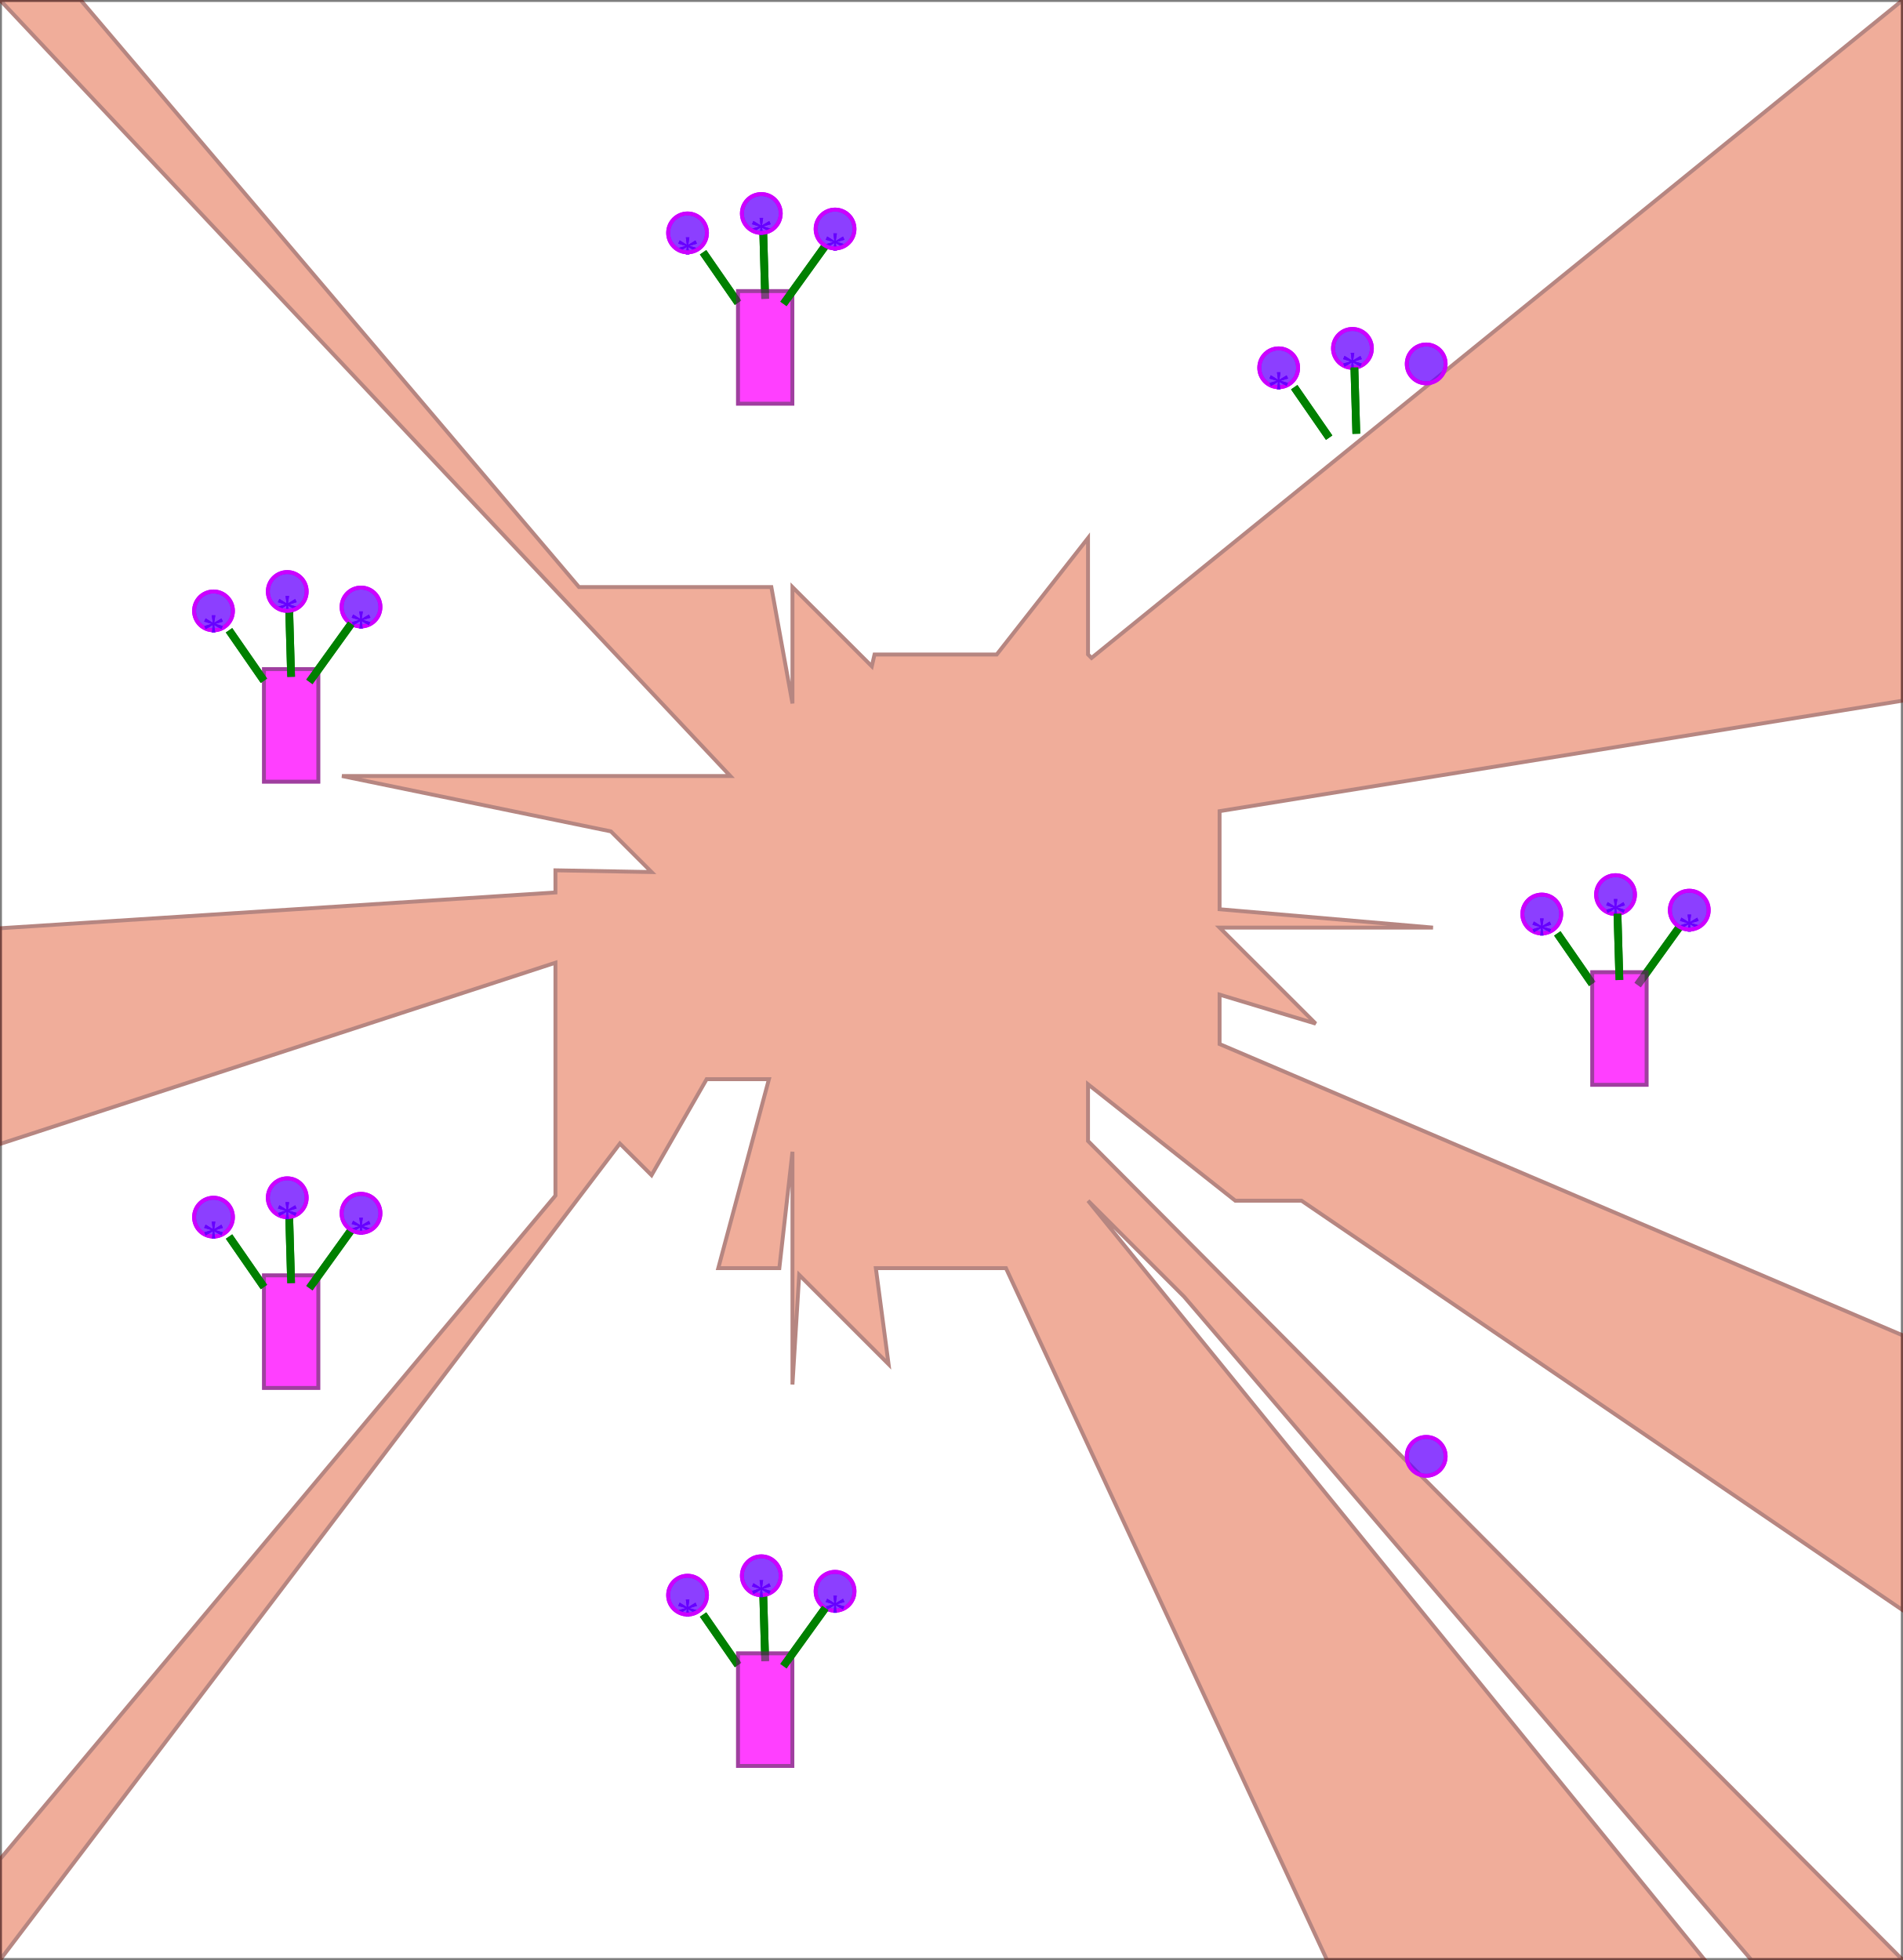
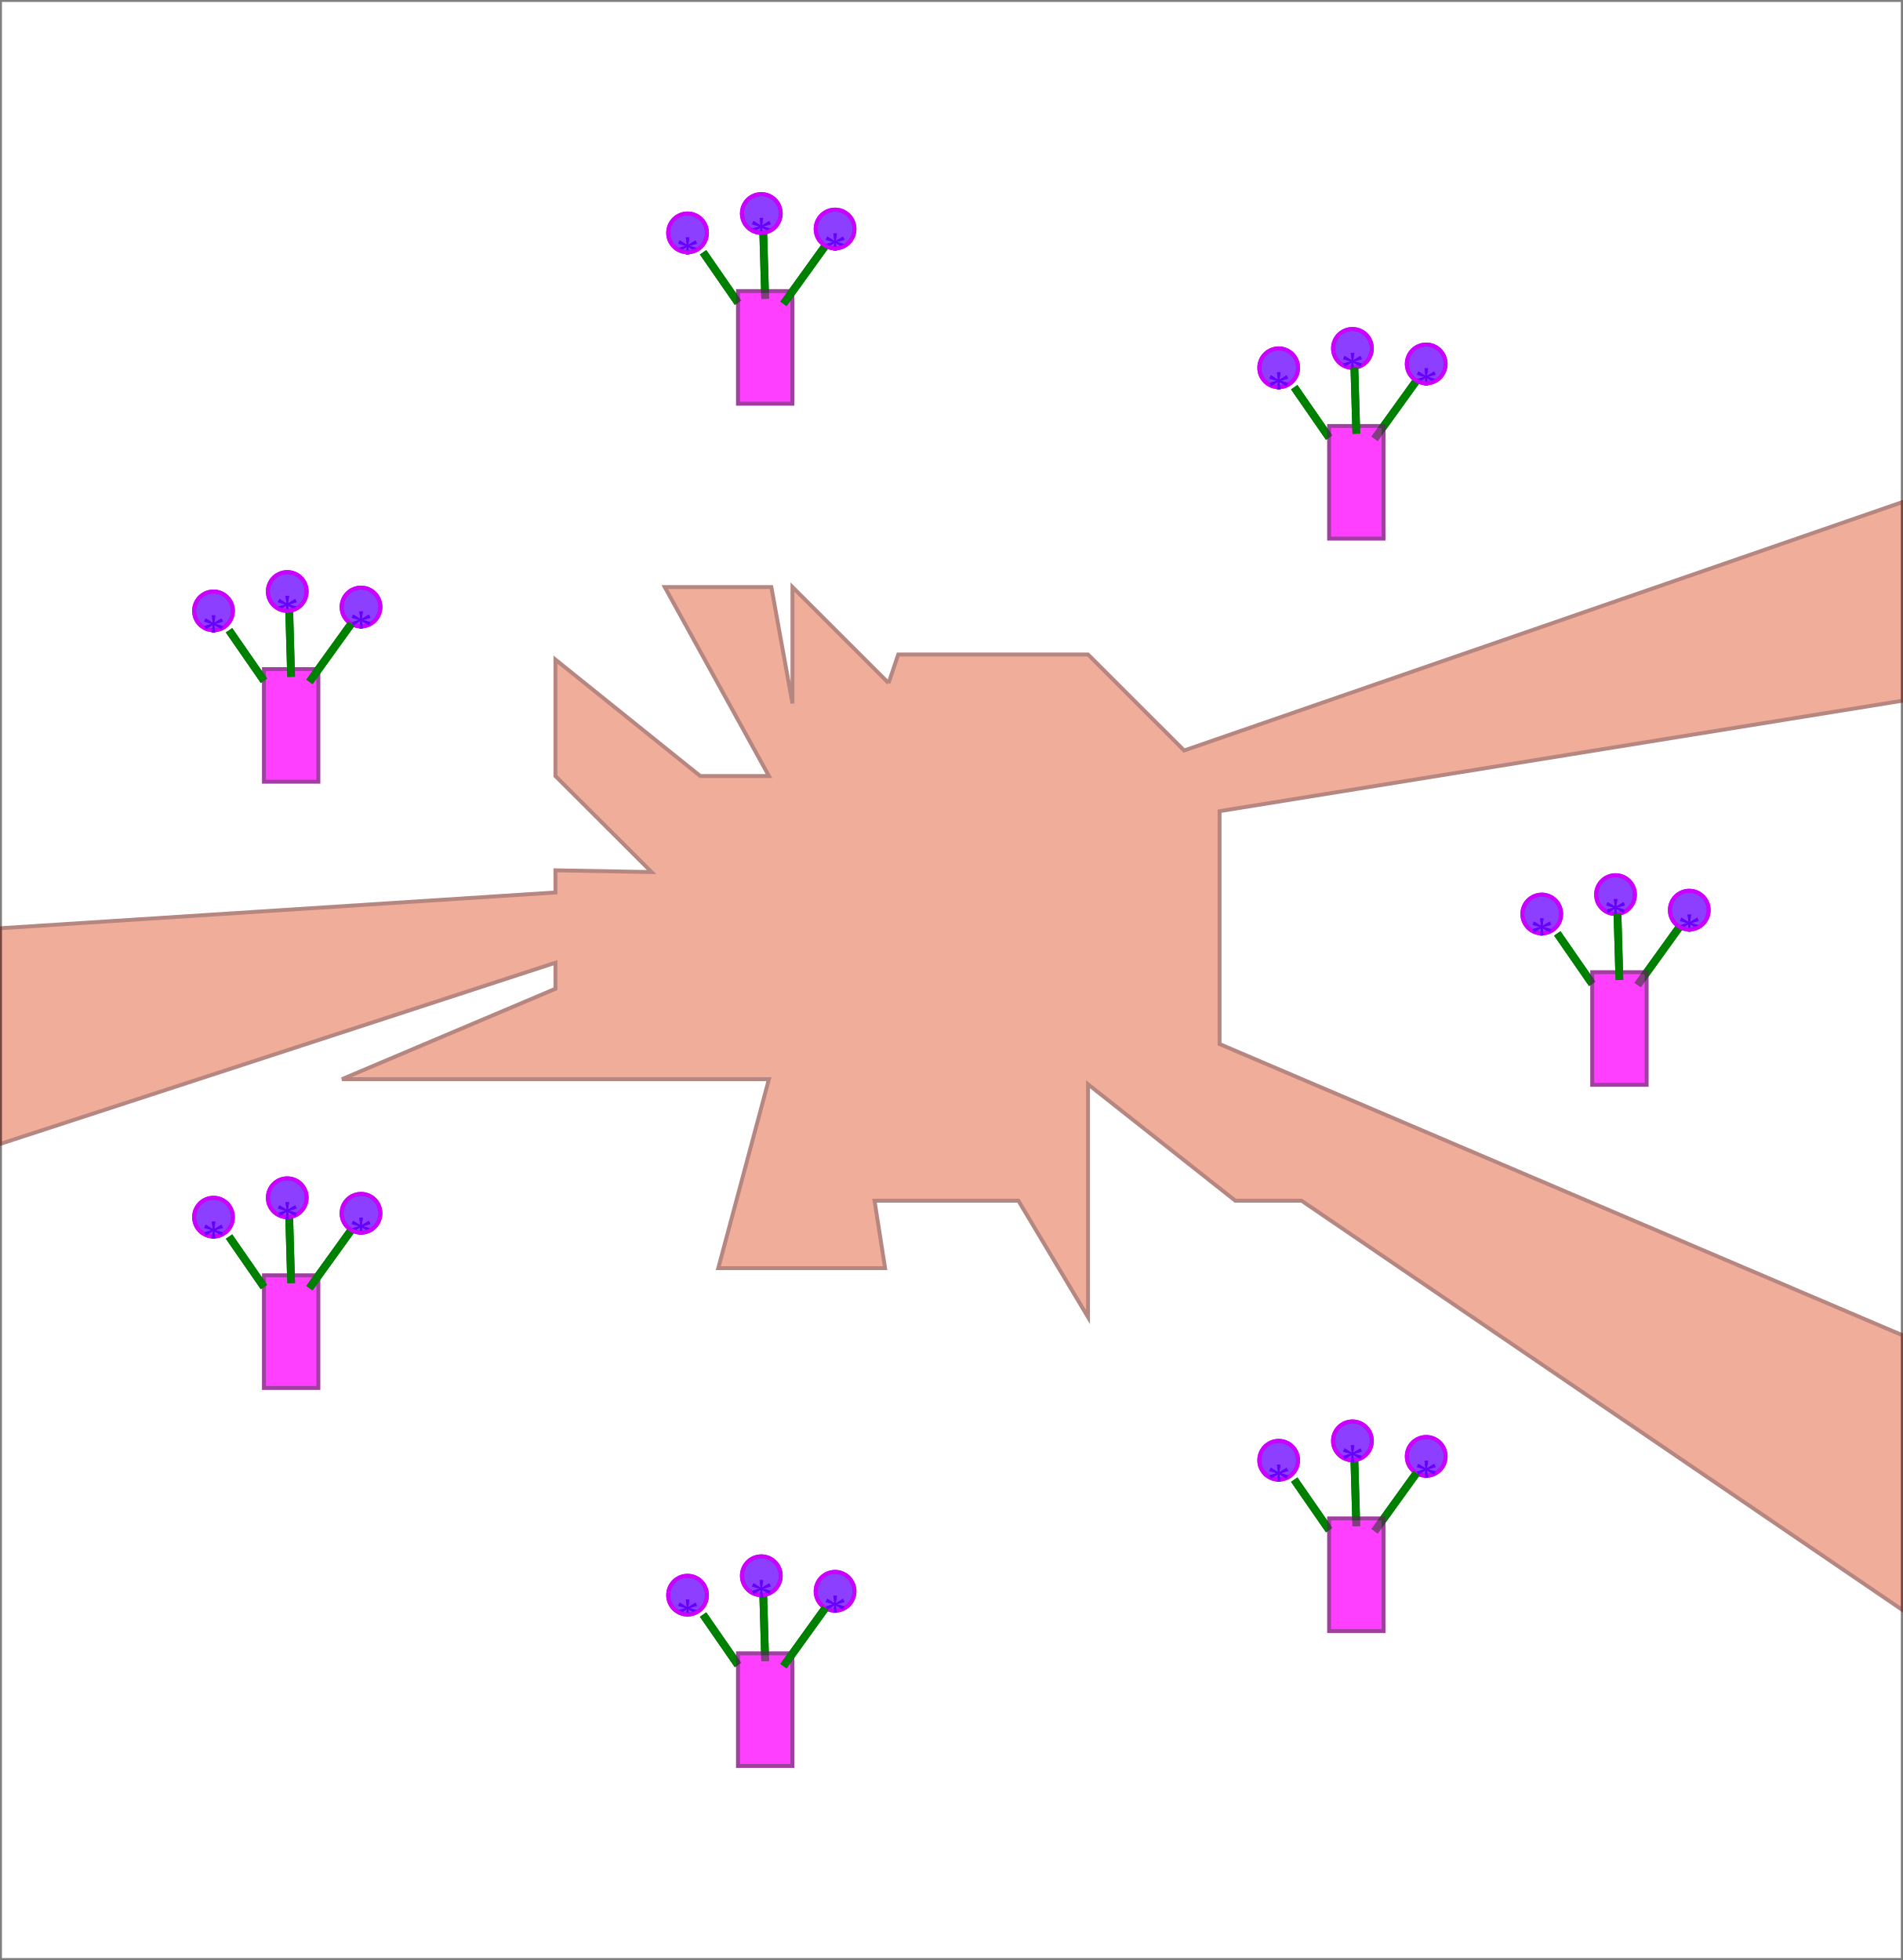
<svg xmlns="http://www.w3.org/2000/svg" version="1.1" viewBox="-12.174 -25.487 490.174 504.974">
  <rect id="-1" x="-12.174" y="-25.487" width="490.174" height="504.974" stroke="black" fill="none" opacity="0.5" />
-   <polygon points="130.91,199.99 130.91,198.74 155.67,199.19 145.19,188.71 75.92,174.45 130.91,174.45 168.22,174.45 175.96,174.45 -12.17,-25.49 8.58,-25.49 136.97,125.76 159.06,125.76 186.53,125.76 191.97,155.75 191.97,125.76 194.47,128.26 212.41,146.18 213.11,143.14 219.22,143.14 235.98,143.14 244.59,143.14 268.11,113.14 268.11,143.13 269.01,144.03 478.00,-25.48 478.00,71.59 478.00,90.35 478.00,103.83 478.00,155.03 302.00,183.50 302.00,208.77 356.98,213.50 302.01,213.50 324.19,235.67 326.76,238.24 302.00,230.77 302.00,243.50 478.00,318.56 478.00,389.37 323.11,283.86 306.05,283.86 268.11,253.87 268.11,268.48 477.99,479.49 478.01,479.49 439.01,479.49 292.86,308.59 268.12,283.87 426.99,479.49 367.19,479.49 329.67,479.49 246.97,301.24 215.83,301.24 213.45,301.24 216.73,325.98 193.70,302.97 191.97,331.22 191.97,301.26 191.97,301.23 191.97,271.25 188.59,301.24 172.86,301.24 185.91,252.55 169.86,252.55 155.67,277.29 153.34,274.96 147.51,269.14 -12.17,479.48 -12.17,479.49 -12.17,453.52 130.91,282.55 130.91,252.55 130.91,229.26 130.91,222.55 -12.17,269.25 -12.17,213.67 130.91,204.45 " style="fill:#e15b35ff; opacity:0.5; stroke:#6e0d04ff; stroke-width:1" />
+   <polygon points="130.91,199.99 130.91,198.74 130.91,198.74 155.67,199.19 145.19,188.71 145.19,188.71 145.19,188.71 130.91,174.45 130.91,174.45 130.91,174.45 130.91,144.45 130.91,144.45 168.22,174.45 174.73,174.45 174.73,174.45 174.73,174.45 175.96,174.45 175.96,174.45 175.96,174.45 178.31,174.45 178.31,174.45 178.31,174.45 185.91,174.45 185.91,174.45 159.07,125.76 186.53,125.76 186.53,125.76 191.97,155.75 191.97,125.76 191.97,125.76 191.97,125.76 194.47,128.26 194.48,128.26 194.48,128.26 212.41,146.18 212.41,146.18 212.41,146.18 216.73,150.49 216.73,150.50 219.22,143.14 235.98,143.14 235.98,143.14 235.98,143.14 244.59,143.14 244.59,143.14 244.59,143.14 259.30,143.14 259.30,143.14 259.30,143.14 268.11,143.14 268.11,143.14 268.11,143.14 269.01,144.03 269.01,144.03 269.01,144.03 285.50,160.51 285.50,160.51 285.50,160.51 289.64,164.64 289.64,164.64 289.64,164.65 292.87,167.87 292.87,167.87 478.00,103.84 478.00,155.03 478.00,155.03 302.00,183.50 302.00,208.77 302.00,208.77 302.00,208.77 302.00,213.50 302.00,213.50 302.00,213.50 302.00,229.30 302.00,229.30 302.00,229.30 302.00,230.77 302.00,230.77 302.00,230.77 302.00,243.50 302.00,243.50 478.00,318.56 478.00,389.37 478.00,389.37 323.11,283.86 306.05,283.86 306.05,283.86 268.11,253.87 268.11,268.19 268.11,268.19 268.11,268.19 268.11,268.48 268.11,268.48 268.11,268.48 268.11,279.65 268.11,279.65 268.11,279.65 268.11,283.86 268.11,283.86 268.11,283.87 268.11,313.86 268.11,313.86 250.17,283.86 238.91,283.86 238.91,283.86 238.91,283.86 213.11,283.86 213.11,283.86 215.83,301.24 213.45,301.24 213.45,301.24 213.45,301.24 193.81,301.24 193.81,301.24 193.81,301.24 191.97,301.24 191.97,301.24 191.97,301.24 188.59,301.24 188.59,301.24 188.59,301.24 172.86,301.24 172.86,301.24 185.91,252.55 169.86,252.55 169.86,252.55 169.86,252.55 167.29,252.55 167.29,252.55 167.29,252.55 160.11,252.55 160.11,252.55 160.11,252.55 156.02,252.55 156.02,252.55 156.02,252.55 150.22,252.55 150.22,252.55 150.21,252.55 130.91,252.55 130.91,252.55 130.91,252.55 75.92,252.55 75.91,252.55 130.91,229.26 130.91,222.55 130.91,222.55 -12.17,269.25 -12.17,213.67 -12.17,213.67 130.91,204.45 130.91,199.99 " style="fill:#e15b35ff; opacity:0.5; stroke:#6e0d04ff; stroke-width:1" />
  <text id="64" x="202.946" y="42.513" text-anchor="middle" fill="#6600ff"> * </text>
  <text id="44" x="80.826" y="296.099" text-anchor="middle" fill="#6600ff"> * </text>
+   <line id="17" x1="336.728" y1="350.63" x2="337.228" y2="367.73" stroke="#008000" stroke-width="2" />
  <line id="26" x1="168.946" y1="390.487" x2="177.946" y2="403.487" stroke="#008000" stroke-width="2" />
  <rect id="35" x="55.826" y="303.099" width="14" height="29" stroke="#800080" fill="#FF00FF" opacity="0.5" />
  <line id="8" x1="420.5" y1="213.3" x2="409.7" y2="228.3" stroke="#008000" stroke-width="2" />
  <line id="57" x1="184.446" y1="34.413" x2="184.946" y2="51.513" stroke="#008000" stroke-width="2" />
  <text id="32" x="164.946" y="394.487" text-anchor="middle" fill="#6600ff"> * </text>
  <line id="56" x1="168.946" y1="39.513" x2="177.946" y2="52.513" stroke="#008000" stroke-width="2" />
  <line id="27" x1="184.446" y1="385.387" x2="184.946" y2="402.487" stroke="#008000" stroke-width="2" />
  <line id="38" x1="78.326" y1="291.399" x2="67.526" y2="306.399" stroke="#008000" stroke-width="2" />
  <circle id="39" cx="42.826" cy="288.099" r="5" stroke="#cc00ff" fill="#6600ff" fill-opacity="0.5" />
  <circle id="21" cx="355.228" cy="349.73" r="5" stroke="#cc00ff" fill="#6600ff" fill-opacity="0.5" />
+   <line id="68" x1="352.728" y1="72.57" x2="341.928" y2="87.57" stroke="#008000" stroke-width="2" />
  <text id="63" x="183.946" y="38.513" text-anchor="middle" fill="#6600ff"> * </text>
  <line id="36" x1="46.826" y1="293.099" x2="55.826" y2="306.099" stroke="#008000" stroke-width="2" />
  <line id="6" x1="389" y1="215" x2="398" y2="228" stroke="#008000" stroke-width="2" />
  <circle id="60" cx="183.946" cy="29.513" r="5" stroke="#cc00ff" fill="#6600ff" fill-opacity="0.5" />
  <text id="62" x="164.946" y="43.513" text-anchor="middle" fill="#6600ff"> * </text>
  <rect id="55" x="177.946" y="49.513" width="14" height="29" stroke="#800080" fill="#FF00FF" opacity="0.5" />
  <circle id="59" cx="164.946" cy="34.513" r="5" stroke="#cc00ff" fill="#6600ff" fill-opacity="0.5" />
  <circle id="49" cx="42.826" cy="131.901" r="5" stroke="#cc00ff" fill="#6600ff" fill-opacity="0.5" />
  <rect id="45" x="55.826" y="146.901" width="14" height="29" stroke="#800080" fill="#FF00FF" opacity="0.5" />
  <circle id="30" cx="183.946" cy="380.487" r="5" stroke="#cc00ff" fill="#6600ff" fill-opacity="0.5" />
  <circle id="69" cx="317.228" cy="69.27" r="5" stroke="#cc00ff" fill="#6600ff" fill-opacity="0.5" />
  <text id="53" x="61.826" y="135.901" text-anchor="middle" fill="#6600ff"> * </text>
  <circle id="70" cx="336.228" cy="64.27" r="5" stroke="#cc00ff" fill="#6600ff" fill-opacity="0.5" />
+   <text id="24" x="355.228" y="358.73" text-anchor="middle" fill="#6600ff"> * </text>
  <circle id="10" cx="404" cy="205" r="5" stroke="#cc00ff" fill="#6600ff" fill-opacity="0.5" />
  <text id="73" x="336.228" y="73.27" text-anchor="middle" fill="#6600ff"> * </text>
  <circle id="31" cx="202.946" cy="384.487" r="5" stroke="#cc00ff" fill="#6600ff" fill-opacity="0.5" />
  <line id="66" x1="321.228" y1="74.27" x2="330.228" y2="87.27" stroke="#008000" stroke-width="2" />
+   <circle id="19" cx="317.228" cy="350.73" r="5" stroke="#cc00ff" fill="#6600ff" fill-opacity="0.5" />
+   <text id="74" x="355.228" y="77.27" text-anchor="middle" fill="#6600ff"> * </text>
  <rect id="25" x="177.946" y="400.487" width="14" height="29" stroke="#800080" fill="#FF00FF" opacity="0.5" />
  <text id="14" x="423" y="218" text-anchor="middle" fill="#6600ff"> * </text>
  <circle id="51" cx="80.826" cy="130.901" r="5" stroke="#cc00ff" fill="#6600ff" fill-opacity="0.5" />
  <text id="34" x="202.946" y="393.487" text-anchor="middle" fill="#6600ff"> * </text>
  <text id="33" x="183.946" y="389.487" text-anchor="middle" fill="#6600ff"> * </text>
  <line id="28" x1="200.446" y1="388.787" x2="189.646" y2="403.787" stroke="#008000" stroke-width="2" />
  <line id="58" x1="200.446" y1="37.813" x2="189.646" y2="52.813" stroke="#008000" stroke-width="2" />
  <line id="46" x1="46.826" y1="136.901" x2="55.826" y2="149.901" stroke="#008000" stroke-width="2" />
+   <text id="22" x="317.228" y="359.73" text-anchor="middle" fill="#6600ff"> * </text>
  <circle id="9" cx="385" cy="210" r="5" stroke="#cc00ff" fill="#6600ff" fill-opacity="0.5" />
  <circle id="11" cx="423" cy="209" r="5" stroke="#cc00ff" fill="#6600ff" fill-opacity="0.5" />
  <text id="13" x="404" y="214" text-anchor="middle" fill="#6600ff"> * </text>
  <line id="37" x1="62.326" y1="287.999" x2="62.826" y2="305.099" stroke="#008000" stroke-width="2" />
+   <line id="18" x1="352.728" y1="354.03" x2="341.928" y2="369.03" stroke="#008000" stroke-width="2" />
+   <rect id="65" x="330.228" y="84.27" width="14" height="29" stroke="#800080" fill="#FF00FF" opacity="0.5" />
  <text id="12" x="385" y="219" text-anchor="middle" fill="#6600ff"> * </text>
  <text id="52" x="42.826" y="140.901" text-anchor="middle" fill="#6600ff"> * </text>
  <line id="47" x1="62.326" y1="131.801" x2="62.826" y2="148.901" stroke="#008000" stroke-width="2" />
  <circle id="40" cx="61.826" cy="283.099" r="5" stroke="#cc00ff" fill="#6600ff" fill-opacity="0.5" />
+   <circle id="20" cx="336.228" cy="345.73" r="5" stroke="#cc00ff" fill="#6600ff" fill-opacity="0.5" />
  <circle id="61" cx="202.946" cy="33.513" r="5" stroke="#cc00ff" fill="#6600ff" fill-opacity="0.5" />
+   <line id="16" x1="321.228" y1="355.73" x2="330.228" y2="368.73" stroke="#008000" stroke-width="2" />
+   <rect id="15" x="330.228" y="365.73" width="14" height="29" stroke="#800080" fill="#FF00FF" opacity="0.5" />
  <text id="42" x="42.826" y="297.099" text-anchor="middle" fill="#6600ff"> * </text>
  <line id="67" x1="336.728" y1="69.17" x2="337.228" y2="86.27" stroke="#008000" stroke-width="2" />
  <text id="43" x="61.826" y="292.099" text-anchor="middle" fill="#6600ff"> * </text>
  <text id="72" x="317.228" y="78.27" text-anchor="middle" fill="#6600ff"> * </text>
  <text id="54" x="80.826" y="139.901" text-anchor="middle" fill="#6600ff"> * </text>
  <rect id="5" x="398" y="225" width="14" height="29" stroke="#800080" fill="#FF00FF" opacity="0.5" />
  <line id="7" x1="404.5" y1="209.9" x2="405" y2="227" stroke="#008000" stroke-width="2" />
  <circle id="50" cx="61.826" cy="126.901" r="5" stroke="#cc00ff" fill="#6600ff" fill-opacity="0.5" />
+   <text id="23" x="336.228" y="354.73" text-anchor="middle" fill="#6600ff"> * </text>
  <circle id="71" cx="355.228" cy="68.27" r="5" stroke="#cc00ff" fill="#6600ff" fill-opacity="0.5" />
  <circle id="41" cx="80.826" cy="287.099" r="5" stroke="#cc00ff" fill="#6600ff" fill-opacity="0.5" />
  <line id="48" x1="78.326" y1="135.201" x2="67.526" y2="150.201" stroke="#008000" stroke-width="2" />
  <circle id="29" cx="164.946" cy="385.487" r="5" stroke="#cc00ff" fill="#6600ff" fill-opacity="0.5" />
  <text id="64" x="202.946" y="42.513" text-anchor="middle" fill="#6600ff"> * </text>
  <text id="44" x="80.826" y="296.099" text-anchor="middle" fill="#6600ff"> * </text>
+   <line id="17" x1="336.728" y1="350.63" x2="337.228" y2="367.73" stroke="#008000" stroke-width="2" />
  <line id="26" x1="168.946" y1="390.487" x2="177.946" y2="403.487" stroke="#008000" stroke-width="2" />
  <rect id="35" x="55.826" y="303.099" width="14" height="29" stroke="#800080" fill="#FF00FF" opacity="0.5" />
  <line id="8" x1="420.5" y1="213.3" x2="409.7" y2="228.3" stroke="#008000" stroke-width="2" />
  <line id="57" x1="184.446" y1="34.413" x2="184.946" y2="51.513" stroke="#008000" stroke-width="2" />
  <text id="32" x="164.946" y="394.487" text-anchor="middle" fill="#6600ff"> * </text>
  <line id="56" x1="168.946" y1="39.513" x2="177.946" y2="52.513" stroke="#008000" stroke-width="2" />
  <line id="27" x1="184.446" y1="385.387" x2="184.946" y2="402.487" stroke="#008000" stroke-width="2" />
  <line id="38" x1="78.326" y1="291.399" x2="67.526" y2="306.399" stroke="#008000" stroke-width="2" />
  <circle id="39" cx="42.826" cy="288.099" r="5" stroke="#cc00ff" fill="#6600ff" fill-opacity="0.5" />
  <circle id="21" cx="355.228" cy="349.73" r="5" stroke="#cc00ff" fill="#6600ff" fill-opacity="0.5" />
+   <line id="68" x1="352.728" y1="72.57" x2="341.928" y2="87.57" stroke="#008000" stroke-width="2" />
  <text id="63" x="183.946" y="38.513" text-anchor="middle" fill="#6600ff"> * </text>
  <line id="36" x1="46.826" y1="293.099" x2="55.826" y2="306.099" stroke="#008000" stroke-width="2" />
  <line id="6" x1="389" y1="215" x2="398" y2="228" stroke="#008000" stroke-width="2" />
  <circle id="60" cx="183.946" cy="29.513" r="5" stroke="#cc00ff" fill="#6600ff" fill-opacity="0.5" />
  <text id="62" x="164.946" y="43.513" text-anchor="middle" fill="#6600ff"> * </text>
  <rect id="55" x="177.946" y="49.513" width="14" height="29" stroke="#800080" fill="#FF00FF" opacity="0.5" />
  <circle id="59" cx="164.946" cy="34.513" r="5" stroke="#cc00ff" fill="#6600ff" fill-opacity="0.5" />
  <circle id="49" cx="42.826" cy="131.901" r="5" stroke="#cc00ff" fill="#6600ff" fill-opacity="0.5" />
  <rect id="45" x="55.826" y="146.901" width="14" height="29" stroke="#800080" fill="#FF00FF" opacity="0.5" />
  <circle id="30" cx="183.946" cy="380.487" r="5" stroke="#cc00ff" fill="#6600ff" fill-opacity="0.5" />
  <circle id="69" cx="317.228" cy="69.27" r="5" stroke="#cc00ff" fill="#6600ff" fill-opacity="0.5" />
  <text id="53" x="61.826" y="135.901" text-anchor="middle" fill="#6600ff"> * </text>
  <circle id="70" cx="336.228" cy="64.27" r="5" stroke="#cc00ff" fill="#6600ff" fill-opacity="0.5" />
+   <text id="24" x="355.228" y="358.73" text-anchor="middle" fill="#6600ff"> * </text>
  <circle id="10" cx="404" cy="205" r="5" stroke="#cc00ff" fill="#6600ff" fill-opacity="0.5" />
  <text id="73" x="336.228" y="73.27" text-anchor="middle" fill="#6600ff"> * </text>
  <circle id="31" cx="202.946" cy="384.487" r="5" stroke="#cc00ff" fill="#6600ff" fill-opacity="0.5" />
  <line id="66" x1="321.228" y1="74.27" x2="330.228" y2="87.27" stroke="#008000" stroke-width="2" />
+   <circle id="19" cx="317.228" cy="350.73" r="5" stroke="#cc00ff" fill="#6600ff" fill-opacity="0.5" />
+   <text id="74" x="355.228" y="77.27" text-anchor="middle" fill="#6600ff"> * </text>
  <rect id="25" x="177.946" y="400.487" width="14" height="29" stroke="#800080" fill="#FF00FF" opacity="0.5" />
  <text id="14" x="423" y="218" text-anchor="middle" fill="#6600ff"> * </text>
  <circle id="51" cx="80.826" cy="130.901" r="5" stroke="#cc00ff" fill="#6600ff" fill-opacity="0.5" />
  <text id="34" x="202.946" y="393.487" text-anchor="middle" fill="#6600ff"> * </text>
  <text id="33" x="183.946" y="389.487" text-anchor="middle" fill="#6600ff"> * </text>
  <line id="28" x1="200.446" y1="388.787" x2="189.646" y2="403.787" stroke="#008000" stroke-width="2" />
  <line id="58" x1="200.446" y1="37.813" x2="189.646" y2="52.813" stroke="#008000" stroke-width="2" />
  <line id="46" x1="46.826" y1="136.901" x2="55.826" y2="149.901" stroke="#008000" stroke-width="2" />
+   <text id="22" x="317.228" y="359.73" text-anchor="middle" fill="#6600ff"> * </text>
  <circle id="9" cx="385" cy="210" r="5" stroke="#cc00ff" fill="#6600ff" fill-opacity="0.5" />
  <circle id="11" cx="423" cy="209" r="5" stroke="#cc00ff" fill="#6600ff" fill-opacity="0.5" />
  <text id="13" x="404" y="214" text-anchor="middle" fill="#6600ff"> * </text>
  <line id="37" x1="62.326" y1="287.999" x2="62.826" y2="305.099" stroke="#008000" stroke-width="2" />
+   <line id="18" x1="352.728" y1="354.03" x2="341.928" y2="369.03" stroke="#008000" stroke-width="2" />
+   <rect id="65" x="330.228" y="84.27" width="14" height="29" stroke="#800080" fill="#FF00FF" opacity="0.5" />
  <text id="12" x="385" y="219" text-anchor="middle" fill="#6600ff"> * </text>
  <text id="52" x="42.826" y="140.901" text-anchor="middle" fill="#6600ff"> * </text>
  <line id="47" x1="62.326" y1="131.801" x2="62.826" y2="148.901" stroke="#008000" stroke-width="2" />
  <circle id="40" cx="61.826" cy="283.099" r="5" stroke="#cc00ff" fill="#6600ff" fill-opacity="0.5" />
+   <circle id="20" cx="336.228" cy="345.73" r="5" stroke="#cc00ff" fill="#6600ff" fill-opacity="0.5" />
  <circle id="61" cx="202.946" cy="33.513" r="5" stroke="#cc00ff" fill="#6600ff" fill-opacity="0.5" />
+   <line id="16" x1="321.228" y1="355.73" x2="330.228" y2="368.73" stroke="#008000" stroke-width="2" />
+   <rect id="15" x="330.228" y="365.73" width="14" height="29" stroke="#800080" fill="#FF00FF" opacity="0.5" />
  <text id="42" x="42.826" y="297.099" text-anchor="middle" fill="#6600ff"> * </text>
  <line id="67" x1="336.728" y1="69.17" x2="337.228" y2="86.27" stroke="#008000" stroke-width="2" />
  <text id="43" x="61.826" y="292.099" text-anchor="middle" fill="#6600ff"> * </text>
  <text id="72" x="317.228" y="78.27" text-anchor="middle" fill="#6600ff"> * </text>
  <text id="54" x="80.826" y="139.901" text-anchor="middle" fill="#6600ff"> * </text>
  <rect id="5" x="398" y="225" width="14" height="29" stroke="#800080" fill="#FF00FF" opacity="0.5" />
  <line id="7" x1="404.5" y1="209.9" x2="405" y2="227" stroke="#008000" stroke-width="2" />
  <circle id="50" cx="61.826" cy="126.901" r="5" stroke="#cc00ff" fill="#6600ff" fill-opacity="0.5" />
+   <text id="23" x="336.228" y="354.73" text-anchor="middle" fill="#6600ff"> * </text>
  <circle id="71" cx="355.228" cy="68.27" r="5" stroke="#cc00ff" fill="#6600ff" fill-opacity="0.5" />
  <circle id="41" cx="80.826" cy="287.099" r="5" stroke="#cc00ff" fill="#6600ff" fill-opacity="0.5" />
  <line id="48" x1="78.326" y1="135.201" x2="67.526" y2="150.201" stroke="#008000" stroke-width="2" />
  <circle id="29" cx="164.946" cy="385.487" r="5" stroke="#cc00ff" fill="#6600ff" fill-opacity="0.5" />
</svg>
